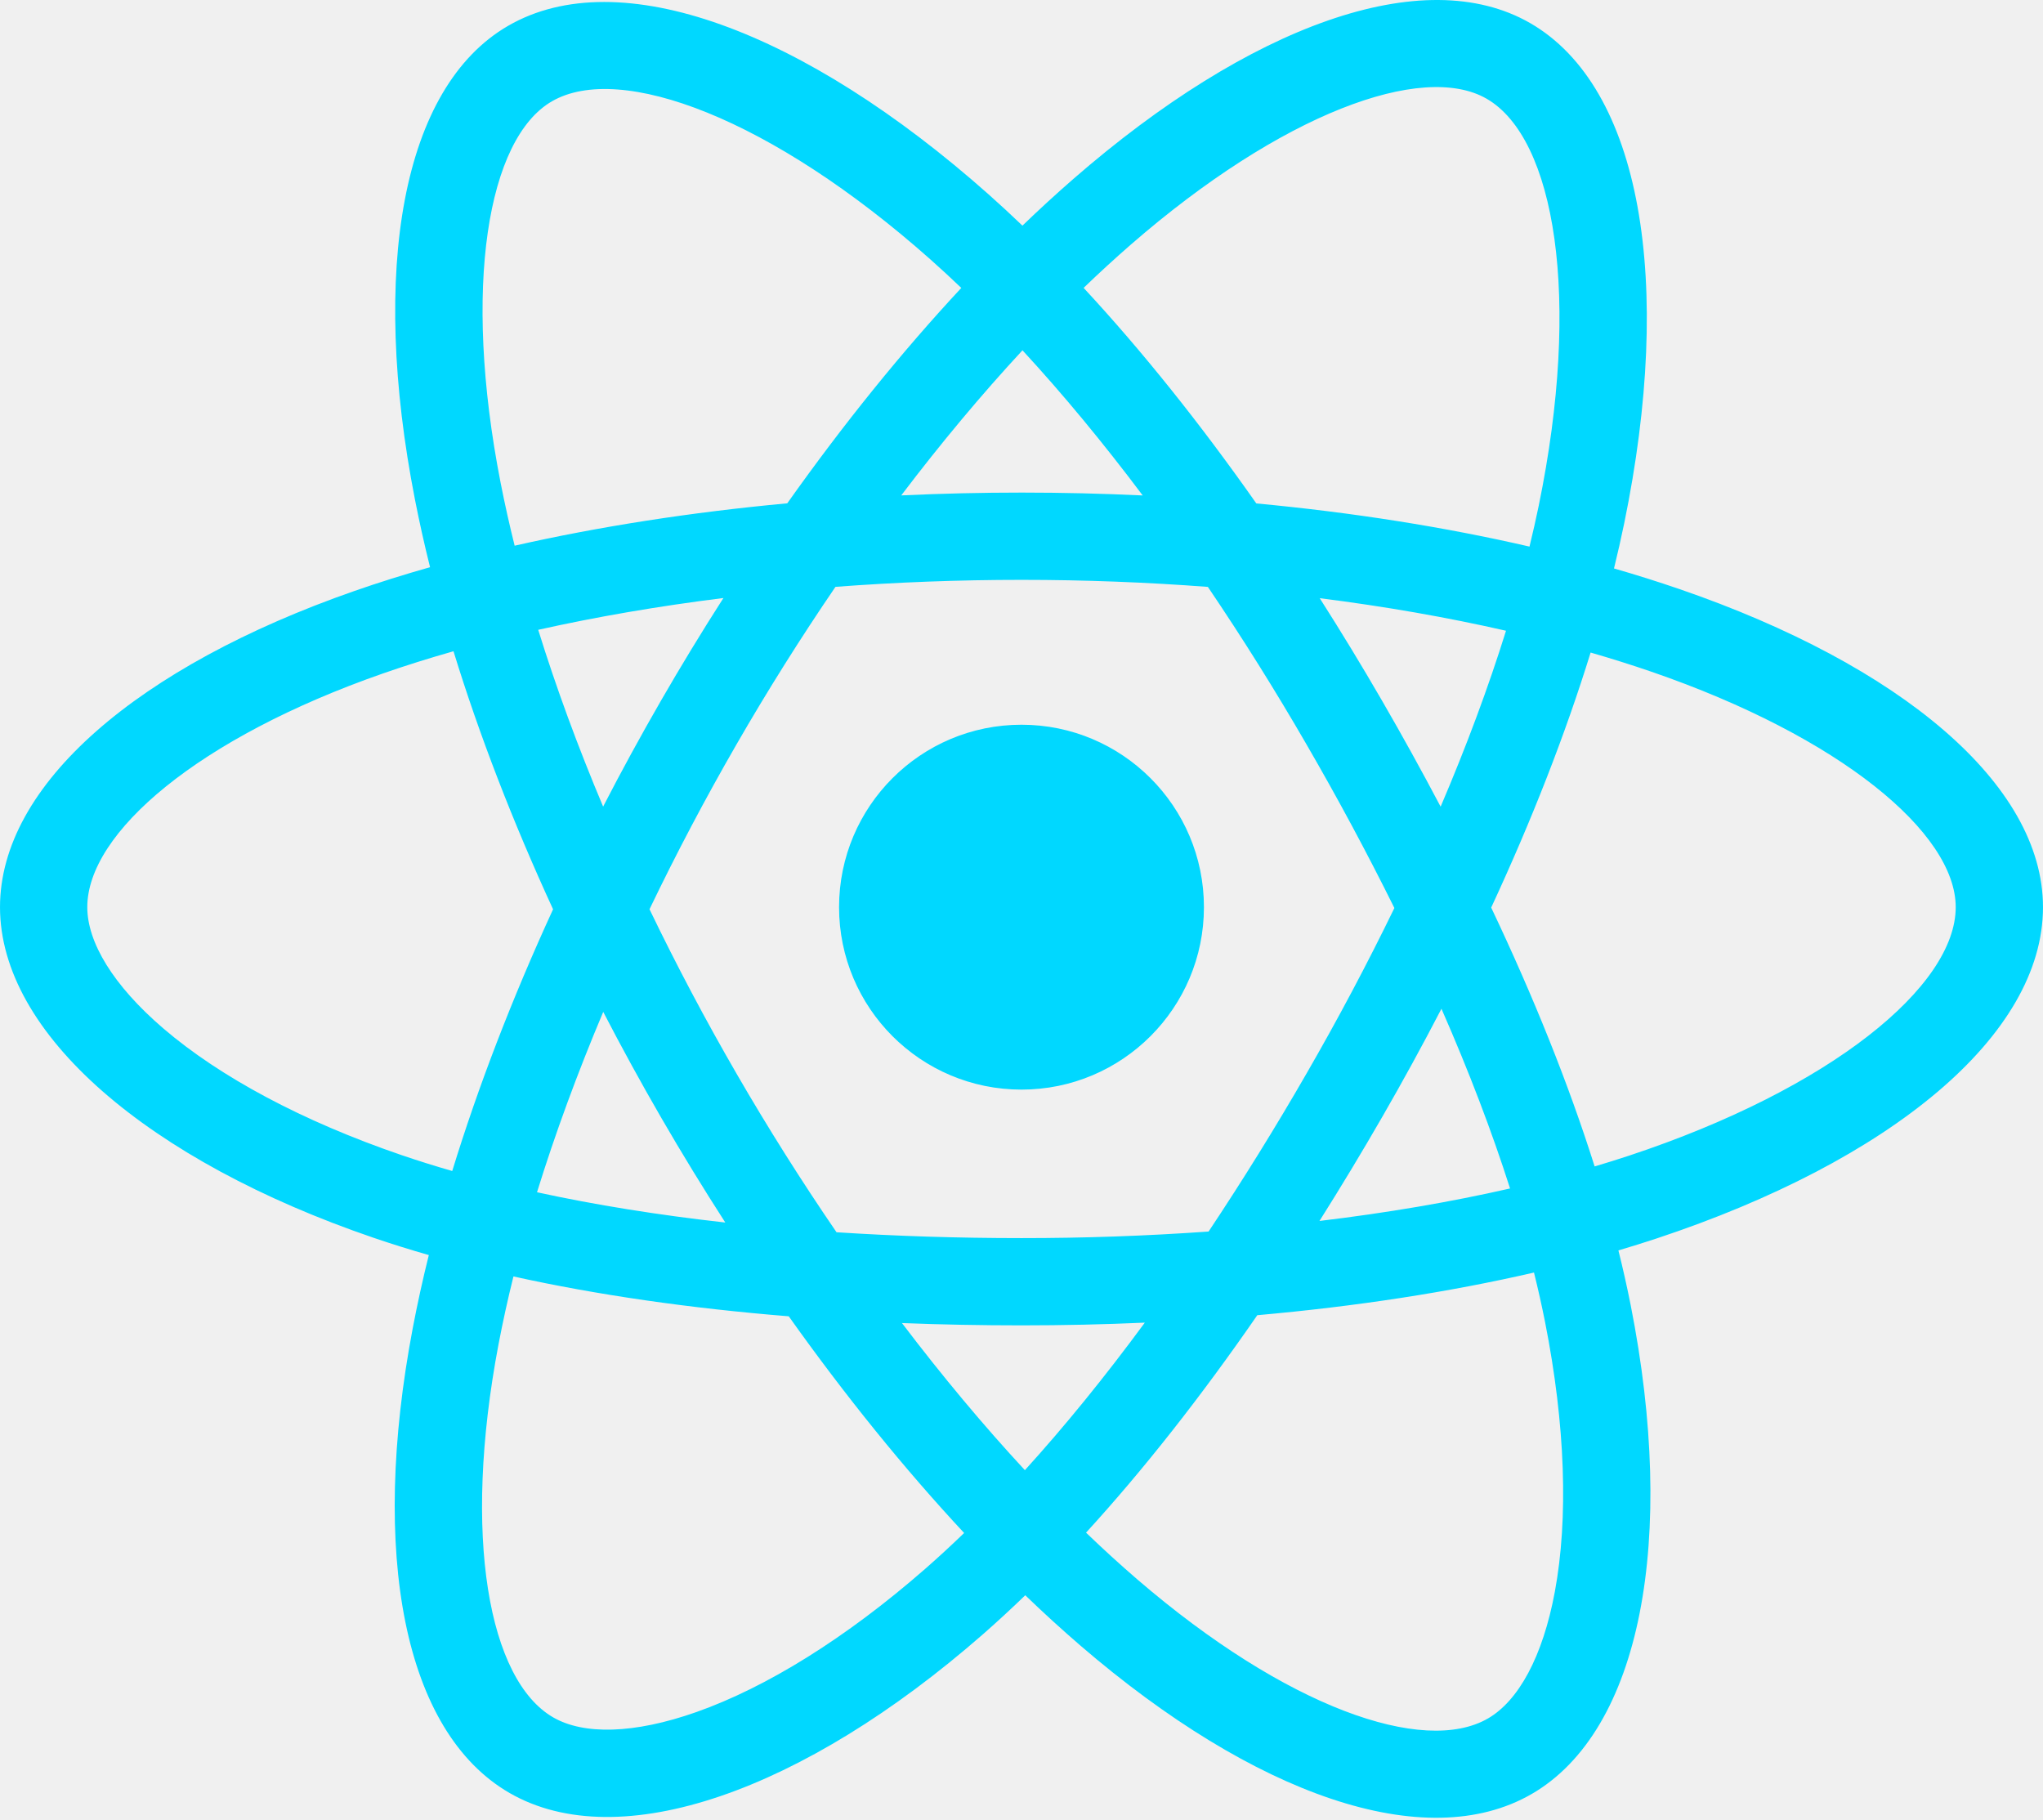
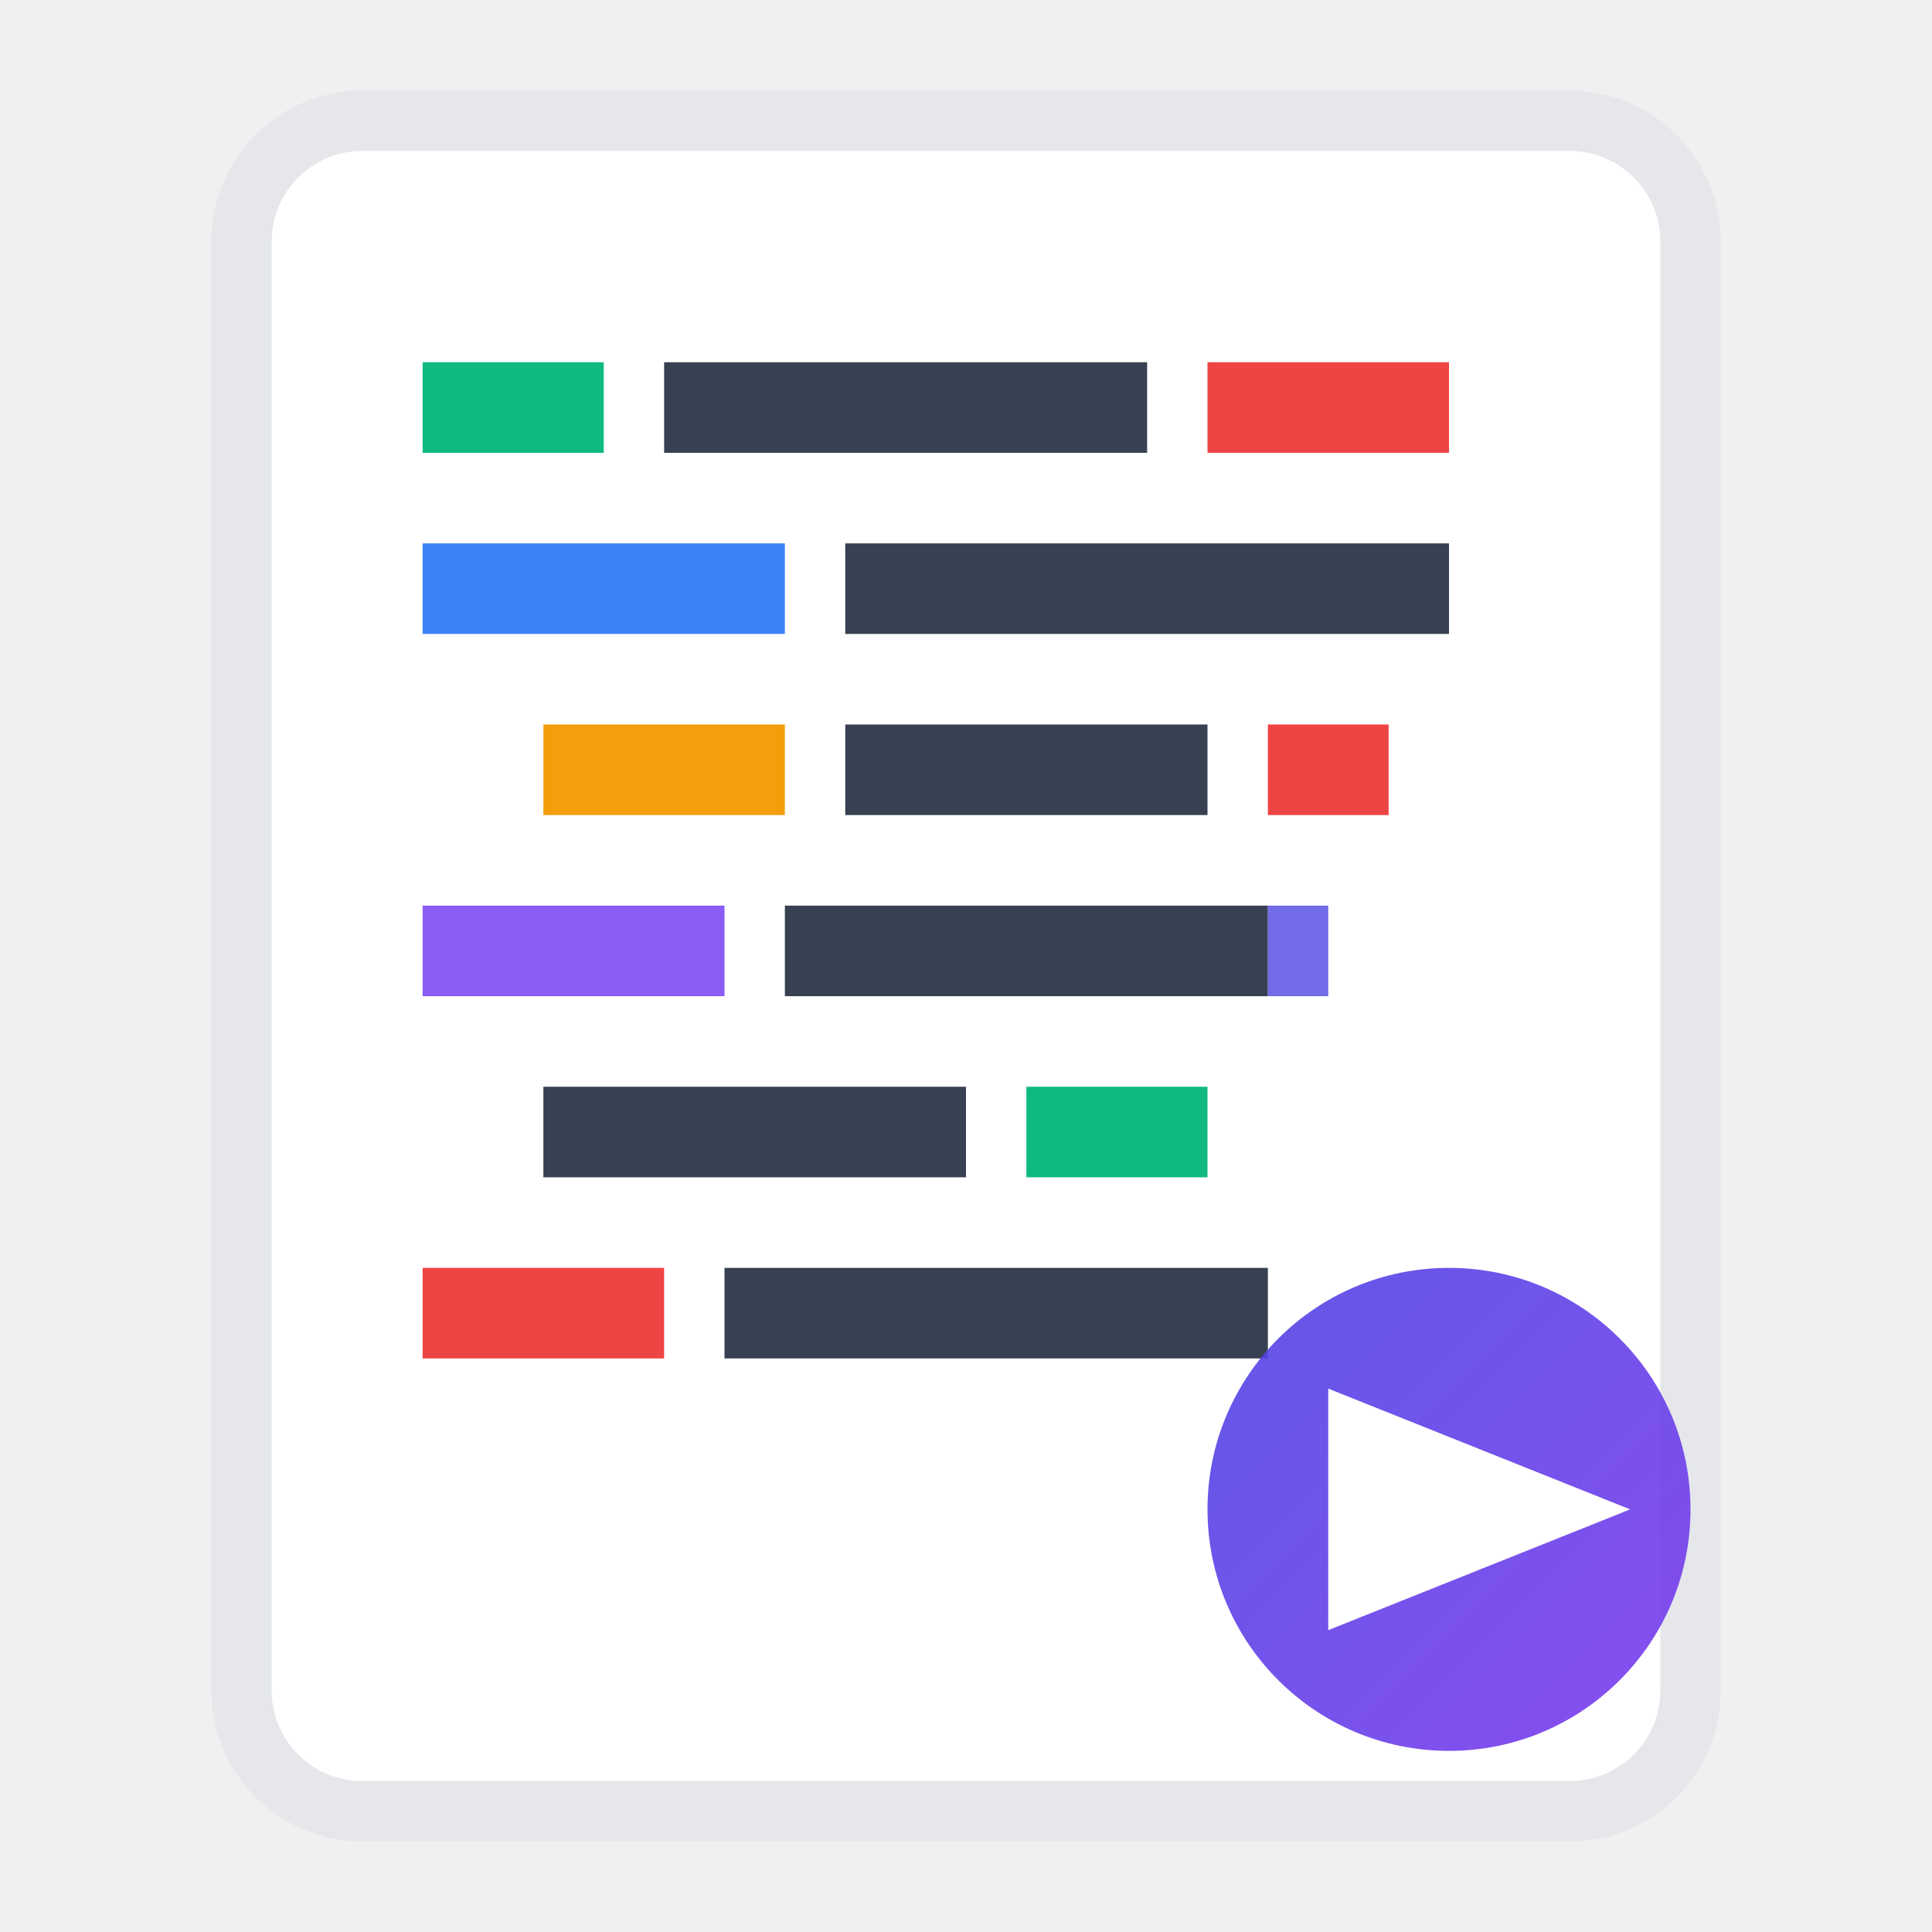
- <svg xmlns="http://www.w3.org/2000/svg" aria-hidden="true" role="img" class="iconify iconify--logos" width="35.93" height="32" preserveAspectRatio="xMidYMid meet" viewBox="0 0 256 228">
-   <path fill="#00D8FF" d="M210.483 73.824a171.49 171.49 0 0 0-8.24-2.597c.465-1.9.893-3.777 1.273-5.621c6.238-30.281 2.16-54.676-11.769-62.708c-13.355-7.7-35.196.329-57.254 19.526a171.23 171.23 0 0 0-6.375 5.848a155.866 155.866 0 0 0-4.241-3.917C100.759 3.829 77.587-4.822 63.673 3.233C50.33 10.957 46.379 33.89 51.995 62.588a170.974 170.974 0 0 0 1.892 8.48c-3.28.932-6.445 1.924-9.474 2.98C17.309 83.498 0 98.307 0 113.668c0 15.865 18.582 31.778 46.812 41.427a145.52 145.52 0 0 0 6.921 2.165a167.467 167.467 0 0 0-2.01 9.138c-5.354 28.2-1.173 50.591 12.134 58.266c13.744 7.926 36.812-.22 59.273-19.855a145.567 145.567 0 0 0 5.342-4.923a168.064 168.064 0 0 0 6.92 6.314c21.758 18.722 43.246 26.282 56.54 18.586c13.731-7.949 18.194-32.003 12.4-61.268a145.016 145.016 0 0 0-1.535-6.842c1.62-.48 3.21-.974 4.76-1.488c29.348-9.723 48.443-25.443 48.443-41.52c0-15.417-17.868-30.326-45.517-39.844Zm-6.365 70.984c-1.4.463-2.836.91-4.3 1.345c-3.24-10.257-7.612-21.163-12.963-32.432c5.106-11 9.31-21.767 12.459-31.957c2.619.758 5.16 1.557 7.61 2.4c23.69 8.156 38.14 20.213 38.14 29.504c0 9.896-15.606 22.743-40.946 31.14Zm-10.514 20.834c2.562 12.94 2.927 24.64 1.23 33.787c-1.524 8.219-4.59 13.698-8.382 15.893c-8.067 4.67-25.32-1.4-43.927-17.412a156.726 156.726 0 0 1-6.437-5.87c7.214-7.889 14.423-17.06 21.459-27.246c12.376-1.098 24.068-2.894 34.671-5.345a134.17 134.17 0 0 1 1.386 6.193ZM87.276 214.515c-7.882 2.783-14.16 2.863-17.955.675c-8.075-4.657-11.432-22.636-6.853-46.752a156.923 156.923 0 0 1 1.869-8.499c10.486 2.32 22.093 3.988 34.498 4.994c7.084 9.967 14.501 19.128 21.976 27.15a134.668 134.668 0 0 1-4.877 4.492c-9.933 8.682-19.886 14.842-28.658 17.94ZM50.35 144.747c-12.483-4.267-22.792-9.812-29.858-15.863c-6.35-5.437-9.555-10.836-9.555-15.216c0-9.322 13.897-21.212 37.076-29.293c2.813-.98 5.757-1.905 8.812-2.773c3.204 10.42 7.406 21.315 12.477 32.332c-5.137 11.18-9.399 22.249-12.634 32.792a134.718 134.718 0 0 1-6.318-1.979Zm12.378-84.26c-4.811-24.587-1.616-43.134 6.425-47.789c8.564-4.958 27.502 2.111 47.463 19.835a144.318 144.318 0 0 1 3.841 3.545c-7.438 7.987-14.787 17.08-21.808 26.988c-12.04 1.116-23.565 2.908-34.161 5.309a160.342 160.342 0 0 1-1.76-7.887Zm110.427 27.268a347.8 347.8 0 0 0-7.785-12.803c8.168 1.033 15.994 2.404 23.343 4.08c-2.206 7.072-4.956 14.465-8.193 22.045a381.151 381.151 0 0 0-7.365-13.322Zm-45.032-43.861c5.044 5.465 10.096 11.566 15.065 18.186a322.04 322.04 0 0 0-30.257-.006c4.974-6.559 10.069-12.652 15.192-18.18ZM82.802 87.83a323.167 323.167 0 0 0-7.227 13.238c-3.184-7.553-5.909-14.98-8.134-22.152c7.304-1.634 15.093-2.97 23.209-3.984a321.524 321.524 0 0 0-7.848 12.897Zm8.081 65.352c-8.385-.936-16.291-2.203-23.593-3.793c2.26-7.3 5.045-14.885 8.298-22.6a321.187 321.187 0 0 0 7.257 13.246c2.594 4.48 5.28 8.868 8.038 13.147Zm37.542 31.03c-5.184-5.592-10.354-11.779-15.403-18.433c4.902.192 9.899.29 14.978.29c5.218 0 10.376-.117 15.453-.343c-4.985 6.774-10.018 12.97-15.028 18.486Zm52.198-57.817c3.422 7.8 6.306 15.345 8.596 22.52c-7.422 1.694-15.436 3.058-23.88 4.071a382.417 382.417 0 0 0 7.859-13.026a347.403 347.403 0 0 0 7.425-13.565Zm-16.898 8.101a358.557 358.557 0 0 1-12.281 19.815a329.4 329.4 0 0 1-23.444.823c-7.967 0-15.716-.248-23.178-.732a310.202 310.202 0 0 1-12.513-19.846h.001a307.41 307.41 0 0 1-10.923-20.627a310.278 310.278 0 0 1 10.89-20.637l-.001.001a307.318 307.318 0 0 1 12.413-19.761c7.613-.576 15.42-.876 23.31-.876H128c7.926 0 15.743.303 23.354.883a329.357 329.357 0 0 1 12.335 19.695a358.489 358.489 0 0 1 11.036 20.54a329.472 329.472 0 0 1-11 20.722Zm22.56-122.124c8.572 4.944 11.906 24.881 6.52 51.026c-.344 1.668-.73 3.367-1.15 5.09c-10.622-2.452-22.155-4.275-34.23-5.408c-7.034-10.017-14.323-19.124-21.64-27.008a160.789 160.789 0 0 1 5.888-5.4c18.9-16.447 36.564-22.941 44.612-18.3ZM128 90.808c12.625 0 22.86 10.235 22.86 22.86s-10.235 22.86-22.86 22.86s-22.86-10.235-22.86-22.86s10.235-22.86 22.86-22.86Z" />
+ <svg xmlns="http://www.w3.org/2000/svg" width="32" height="32" viewBox="0 0 32 32" fill="none">
+   <defs>
+     <linearGradient id="scriptGradient" x1="0%" y1="0%" x2="100%" y2="100%">
+       <stop offset="0%" style="stop-color:#4F46E5;stop-opacity:1" />
+       <stop offset="100%" style="stop-color:#7C3AED;stop-opacity:1" />
+     </linearGradient>
+   </defs>
+   <rect x="4" y="2" width="24" height="28" rx="2" ry="2" fill="white" stroke="#E5E7EB" stroke-width="1" />
+   <rect x="7" y="6" width="3" height="1.5" fill="#10B981" />
+   <rect x="11" y="6" width="8" height="1.5" fill="#374151" />
+   <rect x="20" y="6" width="4" height="1.5" fill="#EF4444" />
+   <rect x="7" y="9" width="6" height="1.5" fill="#3B82F6" />
+   <rect x="14" y="9" width="10" height="1.5" fill="#374151" />
+   <rect x="9" y="12" width="4" height="1.5" fill="#F59E0B" />
+   <rect x="14" y="12" width="6" height="1.5" fill="#374151" />
+   <rect x="21" y="12" width="2" height="1.5" fill="#EF4444" />
+   <rect x="7" y="15" width="5" height="1.5" fill="#8B5CF6" />
+   <rect x="13" y="15" width="8" height="1.5" fill="#374151" />
+   <rect x="9" y="18" width="7" height="1.5" fill="#374151" />
+   <rect x="17" y="18" width="3" height="1.5" fill="#10B981" />
+   <rect x="7" y="21" width="4" height="1.5" fill="#EF4444" />
+   <rect x="12" y="21" width="9" height="1.5" fill="#374151" />
+   <rect x="21" y="15" width="1" height="1.5" fill="#4F46E5" opacity="0.8" />
+   <circle cx="24" cy="25" r="4" fill="url(#scriptGradient)" opacity="0.9" />
+   <polygon points="22,23 22,27 27,25" fill="white" />
</svg>
